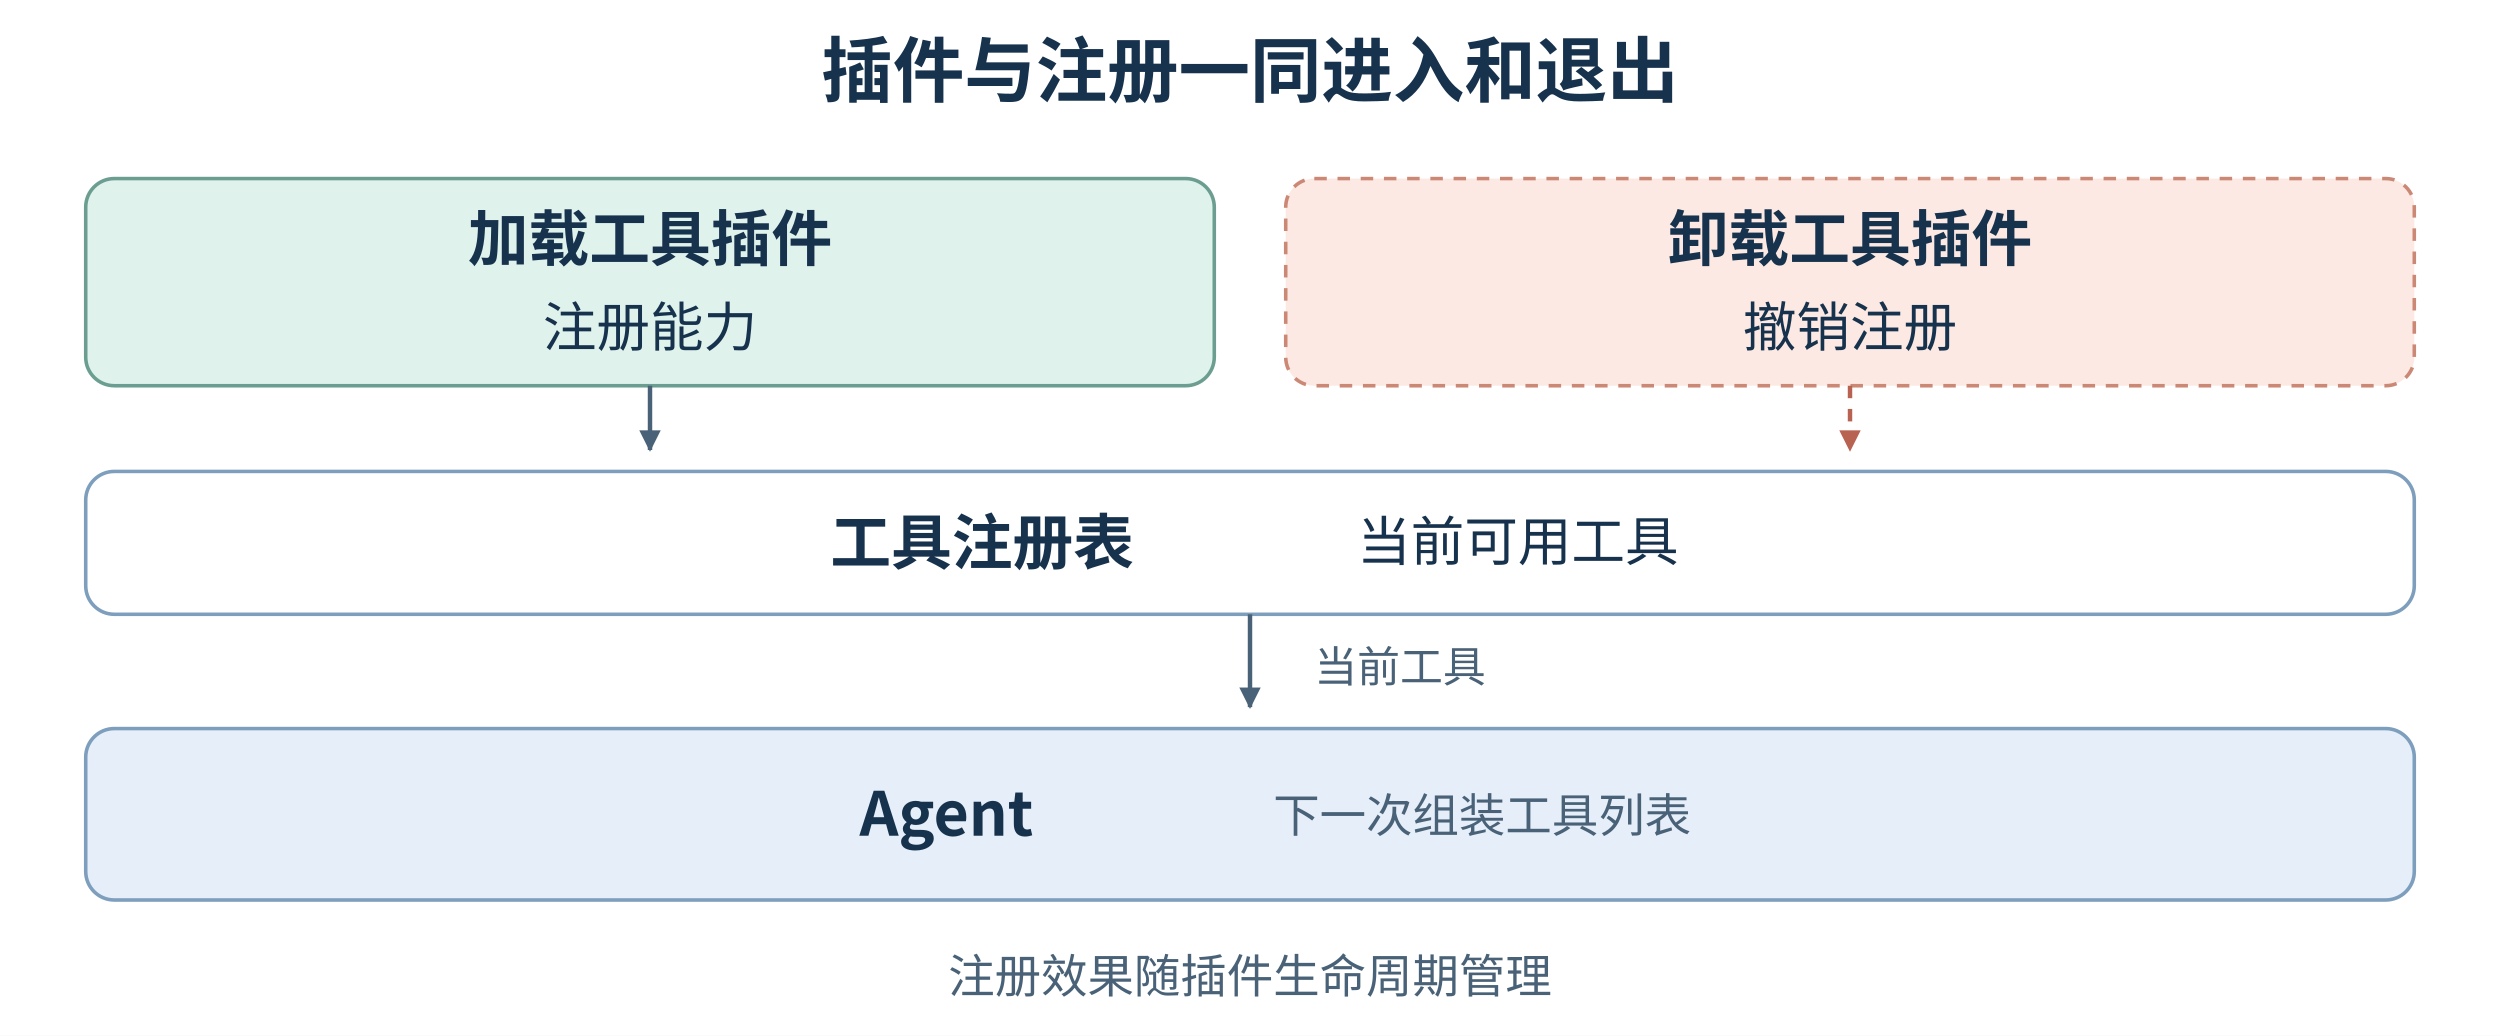
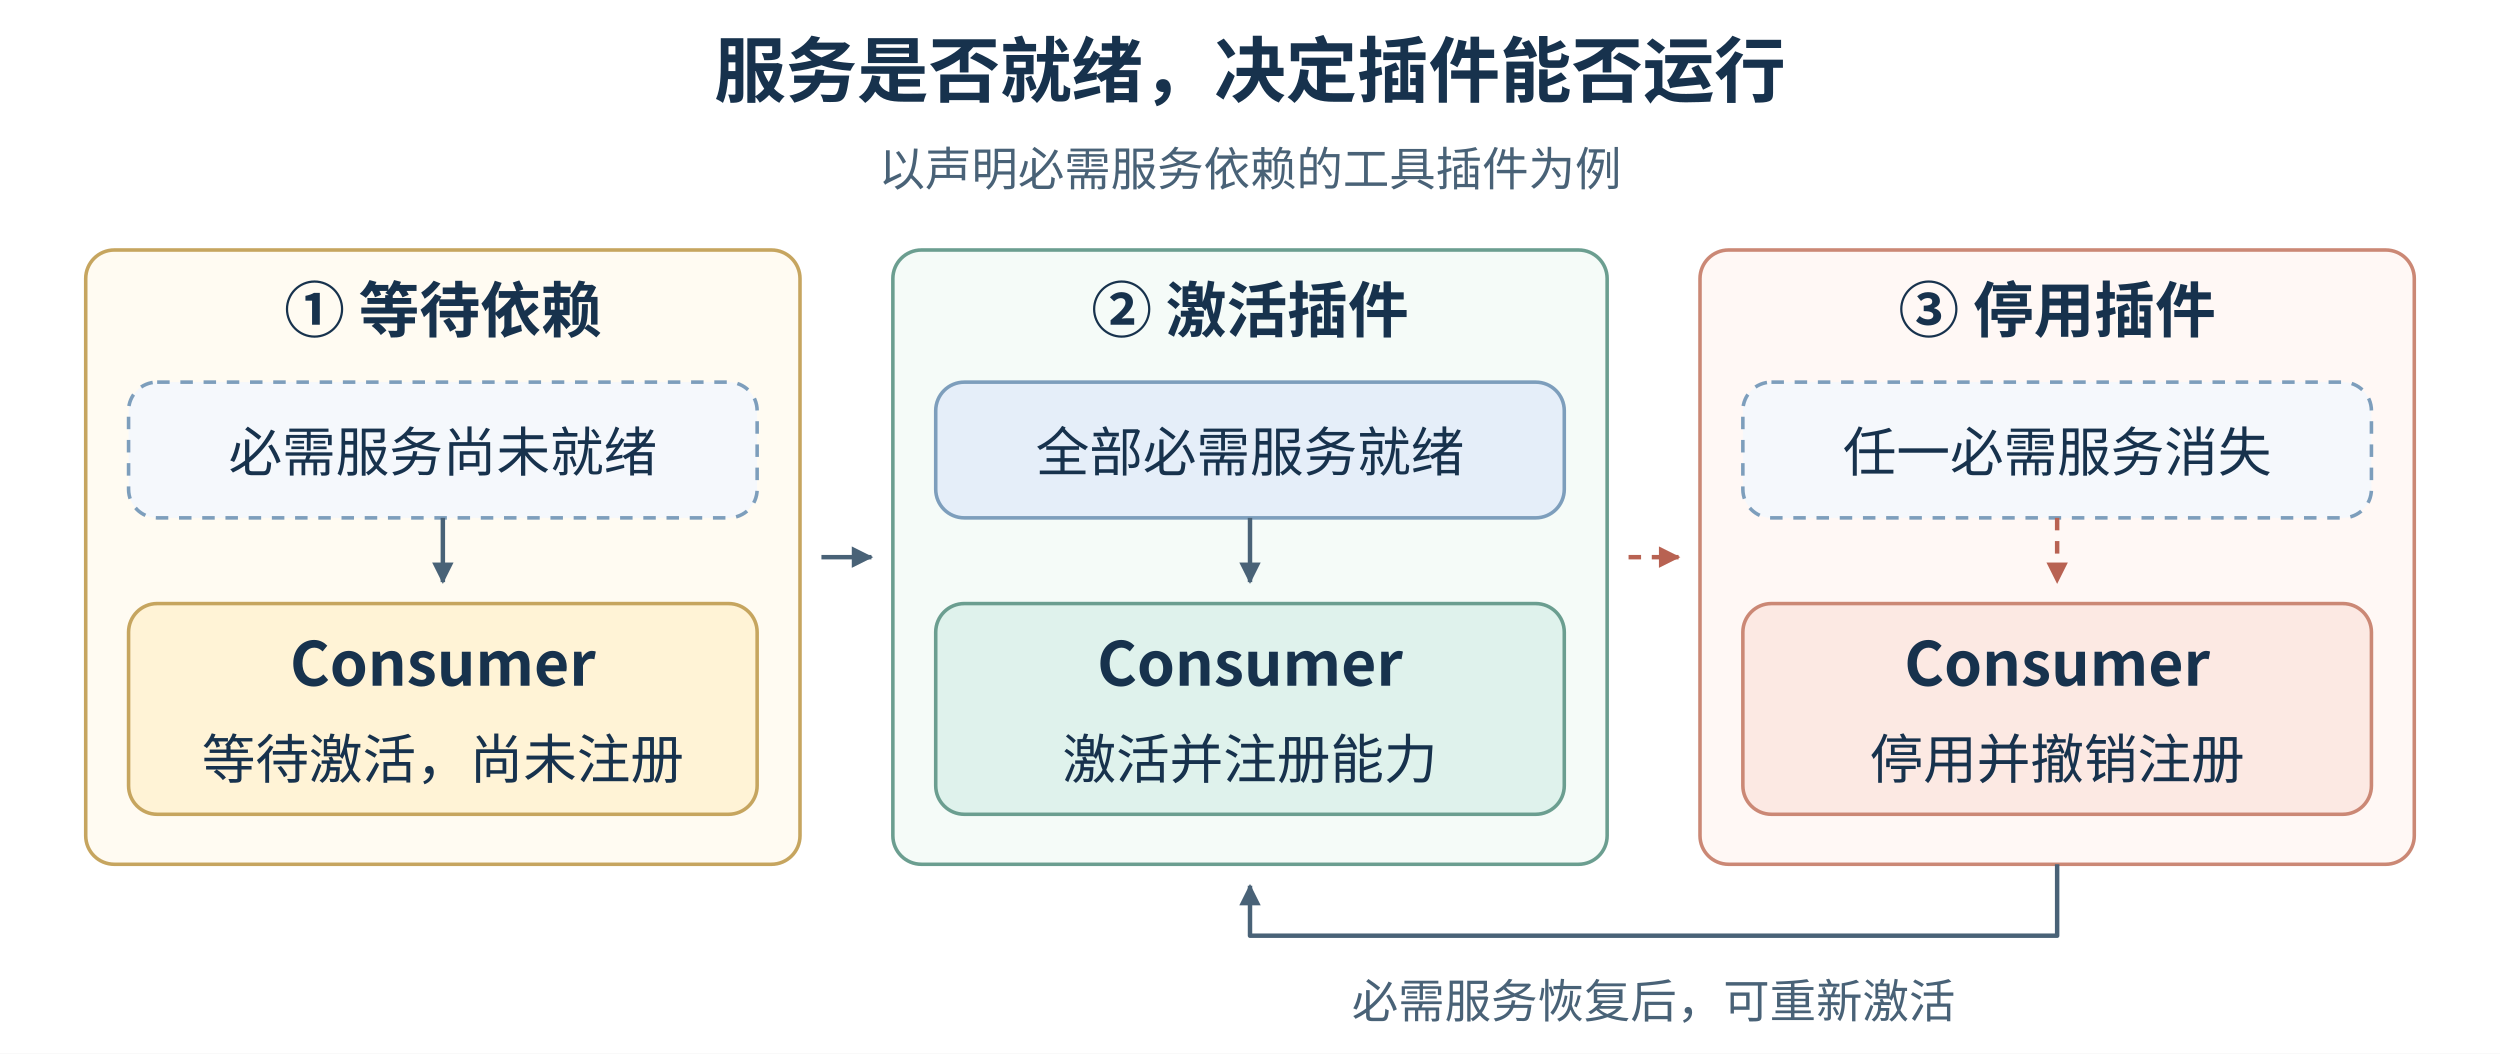
- <svg xmlns="http://www.w3.org/2000/svg" width="1400" height="580" viewBox="0 0 1400 580" role="img" aria-labelledby="title desc" xml:lang="zh-CN">
+ <svg xmlns="http://www.w3.org/2000/svg" width="1400" height="590" viewBox="0 0 1400 590" role="img" aria-labelledby="title desc" xml:lang="zh-CN">
  <defs>
    <marker id="arrow" viewBox="0 0 12 12" markerWidth="12" markerHeight="12" refX="11" refY="6" orient="auto" markerUnits="userSpaceOnUse">
      <path d="M0 0L12 6L0 12Z" fill="#496277" />
    </marker>
    <marker id="red-arrow" viewBox="0 0 12 12" markerWidth="12" markerHeight="12" refX="11" refY="6" orient="auto" markerUnits="userSpaceOnUse">
      <path d="M0 0L12 6L0 12Z" fill="#b86252" />
    </marker>
    <style>
      text { font-family: "Noto Sans CJK SC", "PingFang SC", "Microsoft YaHei", sans-serif; fill: #17324d; }
      .title { font-size: 40px; font-weight: 700; }
      .label { font-size: 34px; font-weight: 600; }
      .copy { font-size: 30px; }
      .note { font-size: 26px; fill: #496277; }
-       .small { font-size: 24px; fill: #496277; }
-       .inverse { fill: #fff; }
-       .node { font-size: 30px; }
-       .node-small { font-size: 28px; }
      .flow { fill: none; stroke: #496277; stroke-width: 2.5; stroke-linejoin: round; marker-end: url(#arrow); }
-       .tree { fill: none; stroke: #496277; stroke-width: 2.5; stroke-linejoin: round; }
      .withdraw { fill: none; stroke: #b86252; stroke-width: 2.5; stroke-dasharray: 7 6; stroke-linejoin: round; marker-end: url(#red-arrow); }
-       .expand { fill: none; stroke: #496277; stroke-width: 2.5; stroke-dasharray: 7 6; marker-end: url(#arrow); }
    </style>
  </defs>
-   <rect width="1400" height="580" fill="#fff" />
-   <text class="title" x="700" y="54" text-anchor="middle">插件与注册一同进入和退出</text>
-   <g data-node="load">
-     <rect x="48" y="100" width="632" height="116" rx="16" fill="#dff2ec" stroke="#6b9e90" stroke-width="2" />
-     <text class="label" x="364" y="146" text-anchor="middle">加载工具插件</text>
-     <text class="copy" x="364" y="194" text-anchor="middle">注册能力</text>
+   <rect width="1400" height="590" fill="#fff" />
+   <text class="title" x="700" y="54" text-anchor="middle">服务是否就绪，决定插件能否运行</text>
+   <text class="note" x="700" y="104" text-anchor="middle">以声明必需服务依赖的工具插件为例</text>
+   <rect x="48" y="140" width="400" height="344" rx="16" fill="#fffbf2" stroke="#c6a55f" stroke-width="2" />
+   <text class="label" x="248" y="186" text-anchor="middle">① 等待依赖</text>
+   <g data-node="service-pending">
+     <rect x="72" y="214" width="352" height="76" rx="16" fill="#f5f8fc" stroke="#7d9ebc" stroke-width="2" stroke-dasharray="7 6" />
+     <text class="copy" x="248" y="264" text-anchor="middle">必需服务尚未就绪</text>
  </g>
-   <g data-node="unload">
-     <rect x="720" y="100" width="632" height="116" rx="16" fill="#fce9e3" stroke="#cb8875" stroke-width="2" stroke-dasharray="7 6" />
-     <text class="label" x="1036" y="146" text-anchor="middle">卸载工具插件</text>
-     <text class="copy" x="1036" y="194" text-anchor="middle">撤销注册</text>
+   <path class="flow" d="M248 290V326" />
+   <g data-node="consumer-pending">
+     <rect x="72" y="338" width="352" height="118" rx="16" fill="#fff3d6" stroke="#c6a55f" stroke-width="2" />
+     <text class="label" x="248" y="384" text-anchor="middle">Consumer</text>
+     <text class="copy" x="248" y="436" text-anchor="middle">等待激活，尚未注册</text>
  </g>
-   <path class="flow" d="M364 216V252" />
-   <path class="withdraw" d="M1036 216V252" />
-   <g data-node="registry">
-     <rect x="48" y="264" width="1304" height="80" rx="16" fill="#fff" stroke="#7d9ebc" stroke-width="2" />
-     <text class="label" x="550" y="316" text-anchor="middle">工具注册表</text>
-     <text class="copy" x="850" y="314" text-anchor="middle">当前可用工具</text>
+   <path class="flow" d="M460 312H488" />
+   <rect x="500" y="140" width="400" height="344" rx="16" fill="#f5fbf8" stroke="#6b9e90" stroke-width="2" />
+   <text class="label" x="700" y="186" text-anchor="middle">② 激活插件</text>
+   <g data-node="service-ready">
+     <rect x="524" y="214" width="352" height="76" rx="16" fill="#e5eef9" stroke="#7d9ebc" stroke-width="2" />
+     <text class="copy" x="700" y="264" text-anchor="middle">全部必需服务就绪</text>
  </g>
-   <path class="flow" d="M700 344V396" />
-   <text class="small" x="736" y="382" text-anchor="start">当前工具</text>
-   <g data-node="agent">
-     <rect x="48" y="408" width="1304" height="96" rx="16" fill="#e5eef9" stroke="#7d9ebc" stroke-width="2" />
-     <text class="label" x="530" y="468" text-anchor="middle">Agent</text>
-     <text class="note" x="830" y="466" text-anchor="middle">下一次组装工具列表</text>
+   <path class="flow" d="M700 290V326" />
+   <g data-node="consumer-active">
+     <rect x="524" y="338" width="352" height="118" rx="16" fill="#dff2ec" stroke="#6b9e90" stroke-width="2" />
+     <text class="label" x="700" y="384" text-anchor="middle">Consumer</text>
+     <text class="copy" x="700" y="436" text-anchor="middle">激活并注册能力</text>
  </g>
-   <text class="note" x="700" y="556" text-anchor="middle">注册效果随插件生命周期管理</text>
+   <path class="withdraw" d="M912 312H940" />
+   <rect x="952" y="140" width="400" height="344" rx="16" fill="#fff8f5" stroke="#cb8875" stroke-width="2" />
+   <text class="label" x="1152" y="186" text-anchor="middle">③ 停用插件</text>
+   <g data-node="service-lost">
+     <rect x="976" y="214" width="352" height="76" rx="16" fill="#f5f8fc" stroke="#7d9ebc" stroke-width="2" stroke-dasharray="7 6" />
+     <text class="copy" x="1152" y="264" text-anchor="middle">任一必需服务消失</text>
+   </g>
+   <path class="withdraw" d="M1152 290V326" />
+   <g data-node="consumer-inactive">
+     <rect x="976" y="338" width="352" height="118" rx="16" fill="#fce9e3" stroke="#cb8875" stroke-width="2" />
+     <text class="label" x="1152" y="384" text-anchor="middle">Consumer</text>
+     <text class="copy" x="1152" y="436" text-anchor="middle">停用并撤销注册</text>
+   </g>
+   <path class="flow" d="M1152 484V524H700V496" />
+   <text class="note" x="926" y="570" text-anchor="middle">必需服务恢复后，可重新激活</text>
</svg>
